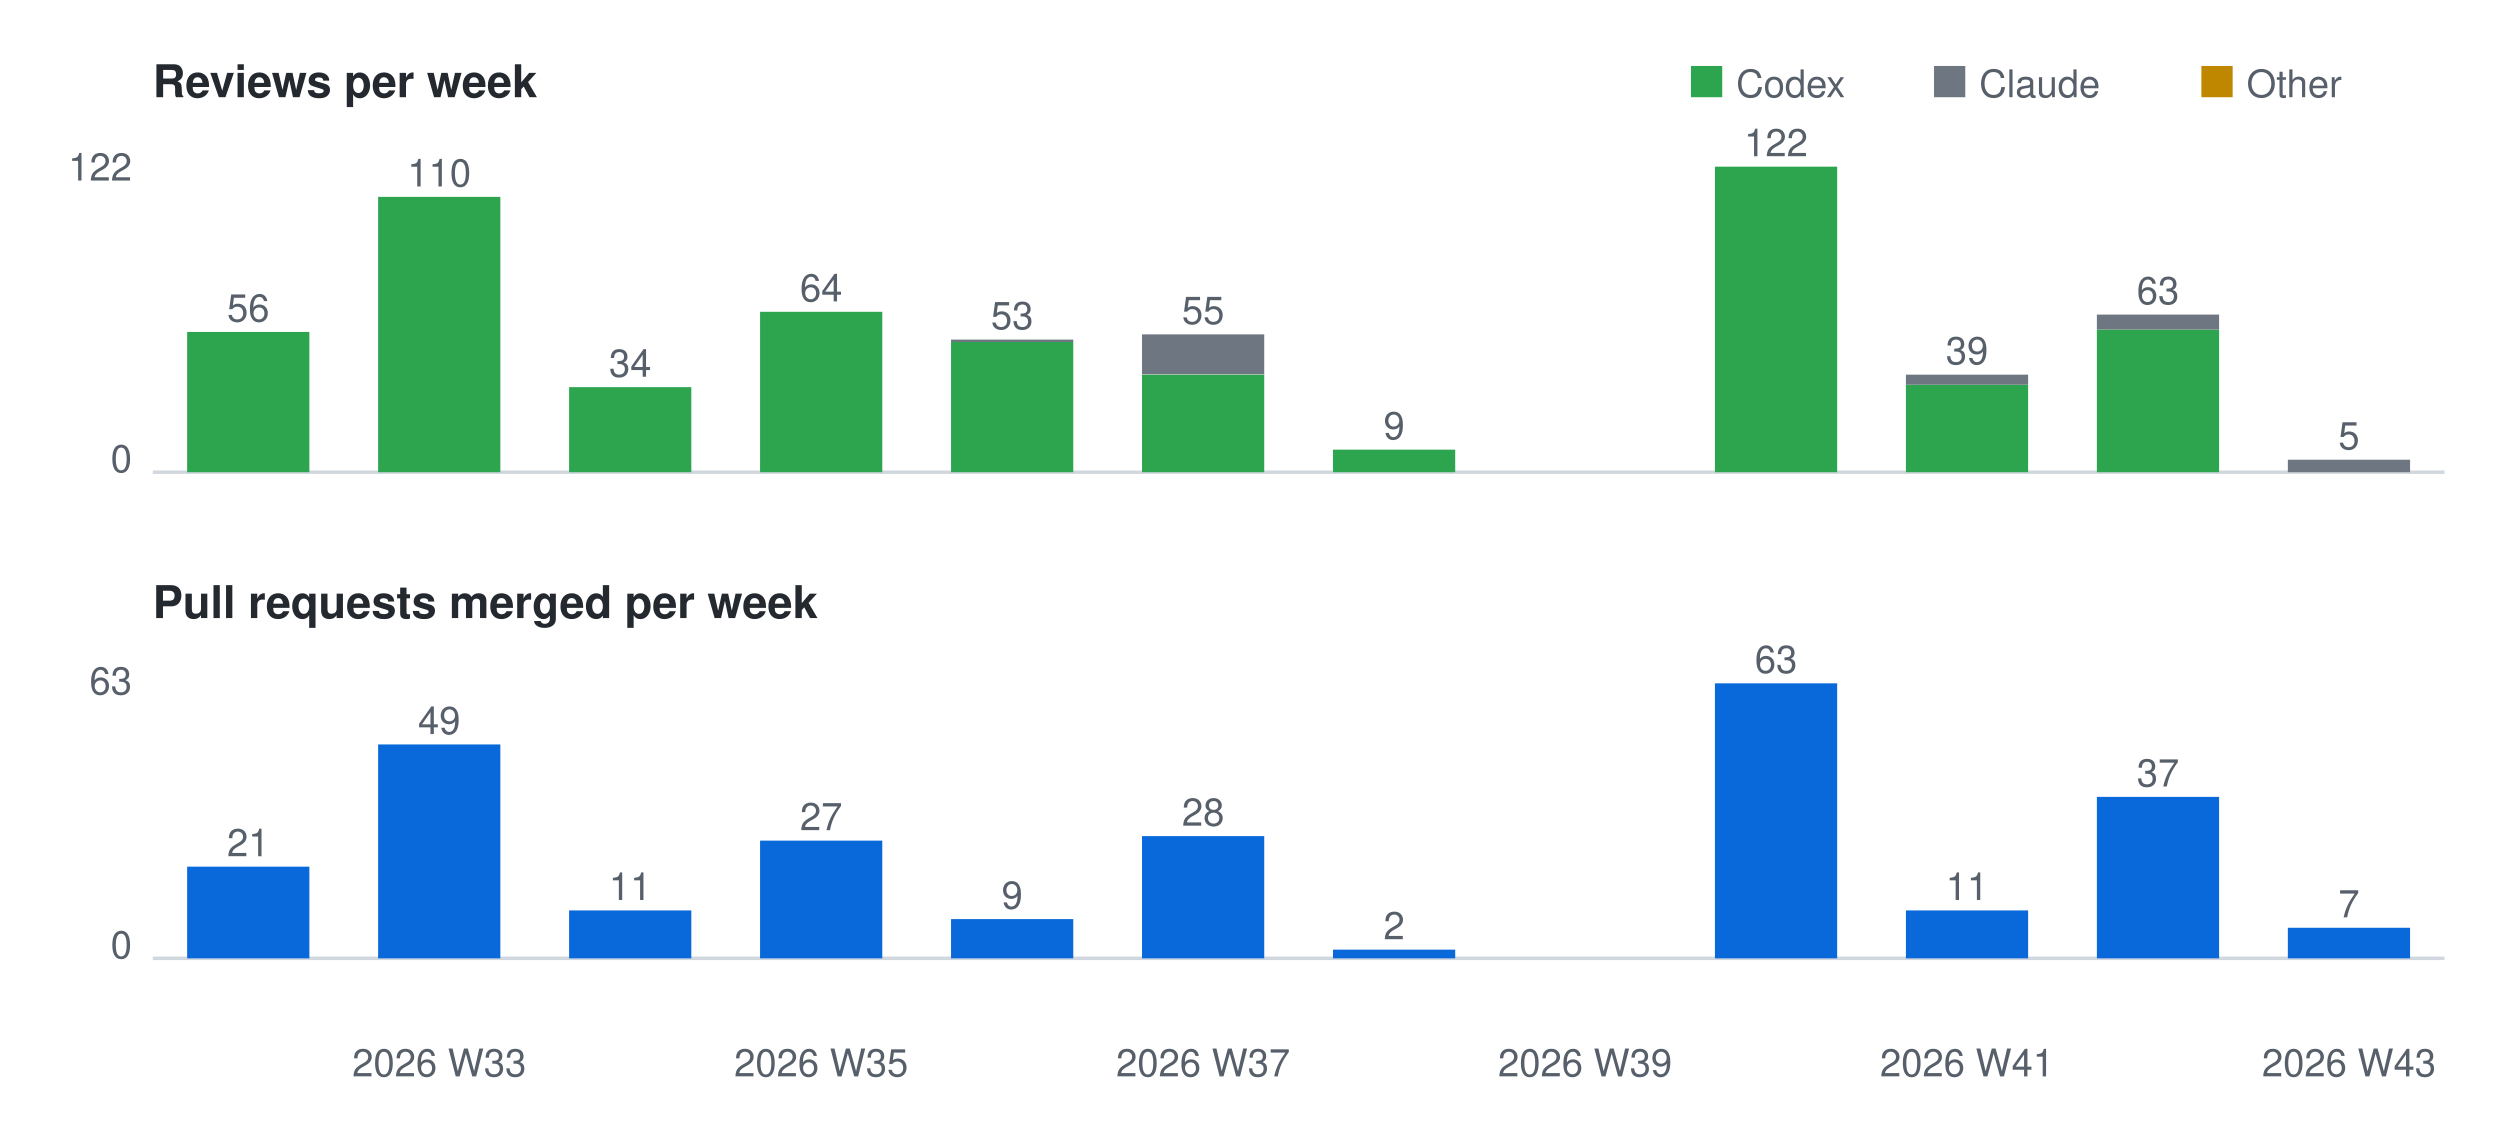
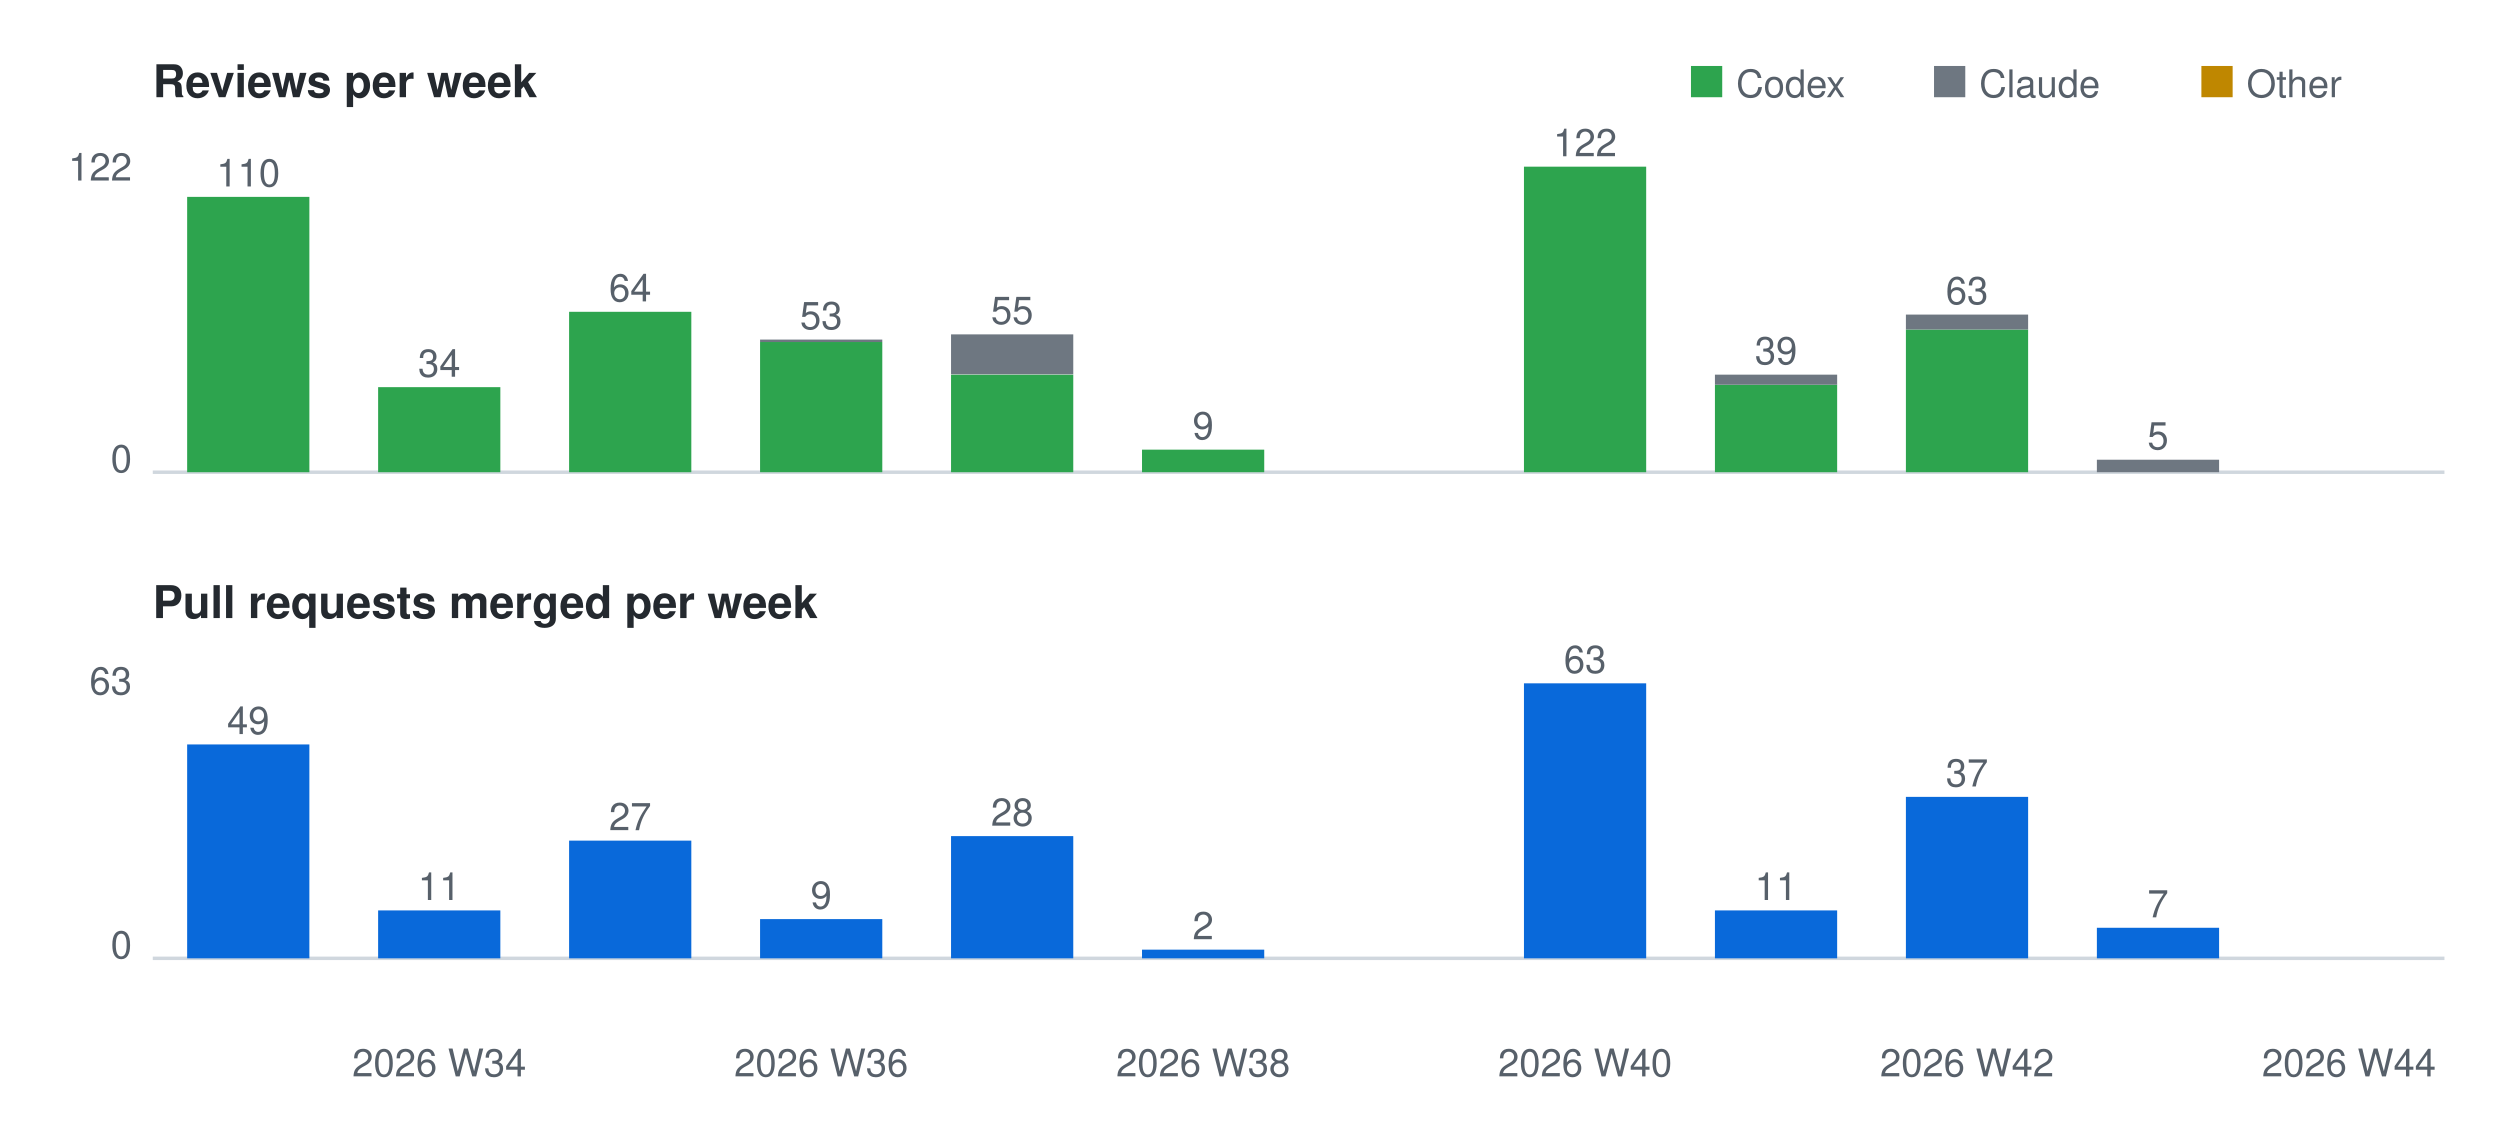
<svg xmlns="http://www.w3.org/2000/svg" width="720" height="330" viewBox="0 0 720 330" role="img" aria-label="Weekly reviews and merged pull requests">
  <style>text{font:11px -apple-system,Segoe UI,Helvetica,Arial,sans-serif;fill:#57606a}.t{font-size:13px;font-weight:600;fill:#24292f}.g{stroke:#d0d7de}.c{fill:#2da44e}.l{fill:#6e7781}.o{fill:#bf8700}.m{fill:#0969da}@media (prefers-color-scheme:dark){text{fill:#8b949e}.t{fill:#e6edf3}.g{stroke:#30363d}.c{fill:#3fb950}.l{fill:#8b949e}.o{fill:#d29922}.m{fill:#58a6ff}}</style>
  <text class="t" x="44" y="28">Reviews per week</text>
  <line class="g" x1="44" y1="136" x2="704" y2="136" />
  <text x="38" y="52" text-anchor="end">122</text>
  <text x="38" y="136" text-anchor="end">0</text>
-   <rect class="c" x="53.9" y="95.6" width="35.2" height="40.4" />
-   <text x="71.5" y="92.6" text-anchor="middle">56</text>
-   <rect class="c" x="108.9" y="56.7" width="35.2" height="79.3" />
-   <text x="126.5" y="53.7" text-anchor="middle">110</text>
-   <rect class="c" x="163.9" y="111.5" width="35.2" height="24.5" />
-   <text x="181.5" y="108.5" text-anchor="middle">34</text>
-   <rect class="c" x="218.9" y="89.8" width="35.2" height="46.2" />
-   <text x="236.5" y="86.8" text-anchor="middle">64</text>
-   <rect class="c" x="273.9" y="98.5" width="35.2" height="37.5" />
-   <rect class="l" x="273.9" y="97.8" width="35.2" height="0.7" />
-   <text x="291.5" y="94.8" text-anchor="middle">53</text>
-   <rect class="c" x="328.9" y="107.9" width="35.2" height="28.1" />
-   <rect class="l" x="328.9" y="96.3" width="35.2" height="11.5" />
-   <text x="346.5" y="93.3" text-anchor="middle">55</text>
-   <rect class="c" x="383.9" y="129.5" width="35.2" height="6.5" />
-   <text x="401.5" y="126.5" text-anchor="middle">9</text>
-   <rect class="c" x="493.9" y="48.0" width="35.2" height="88.0" />
-   <text x="511.5" y="45.0" text-anchor="middle">122</text>
-   <rect class="c" x="548.9" y="110.8" width="35.2" height="25.2" />
-   <rect class="l" x="548.9" y="107.9" width="35.2" height="2.9" />
-   <text x="566.5" y="104.9" text-anchor="middle">39</text>
-   <rect class="c" x="603.9" y="94.9" width="35.2" height="41.1" />
-   <rect class="l" x="603.9" y="90.6" width="35.2" height="4.3" />
-   <text x="621.5" y="87.6" text-anchor="middle">63</text>
-   <rect class="l" x="658.9" y="132.4" width="35.2" height="3.6" />
-   <text x="676.5" y="129.4" text-anchor="middle">5</text>
+   <rect class="c" x="53.9" y="56.7" width="35.2" height="79.3" />
+   <text x="71.5" y="53.7" text-anchor="middle">110</text>
+   <rect class="c" x="108.9" y="111.5" width="35.2" height="24.5" />
+   <text x="126.5" y="108.5" text-anchor="middle">34</text>
+   <rect class="c" x="163.9" y="89.8" width="35.2" height="46.2" />
+   <text x="181.5" y="86.8" text-anchor="middle">64</text>
+   <rect class="c" x="218.9" y="98.5" width="35.2" height="37.5" />
+   <rect class="l" x="218.9" y="97.8" width="35.2" height="0.7" />
+   <text x="236.5" y="94.8" text-anchor="middle">53</text>
+   <rect class="c" x="273.9" y="107.9" width="35.2" height="28.1" />
+   <rect class="l" x="273.9" y="96.3" width="35.2" height="11.5" />
+   <text x="291.5" y="93.3" text-anchor="middle">55</text>
+   <rect class="c" x="328.9" y="129.5" width="35.2" height="6.5" />
+   <text x="346.5" y="126.5" text-anchor="middle">9</text>
+   <rect class="c" x="438.9" y="48.0" width="35.2" height="88.0" />
+   <text x="456.5" y="45.0" text-anchor="middle">122</text>
+   <rect class="c" x="493.9" y="110.8" width="35.2" height="25.2" />
+   <rect class="l" x="493.9" y="107.9" width="35.2" height="2.9" />
+   <text x="511.5" y="104.9" text-anchor="middle">39</text>
+   <rect class="c" x="548.9" y="94.9" width="35.2" height="41.1" />
+   <rect class="l" x="548.9" y="90.6" width="35.2" height="4.3" />
+   <text x="566.5" y="87.6" text-anchor="middle">63</text>
+   <rect class="l" x="603.9" y="132.4" width="35.2" height="3.6" />
+   <text x="621.5" y="129.4" text-anchor="middle">5</text>
  <rect class="o" x="634" y="19" width="9" height="9" />
  <text x="647" y="28">Other</text>
  <rect class="l" x="557" y="19" width="9" height="9" />
  <text x="570" y="28">Claude</text>
  <rect class="c" x="487" y="19" width="9" height="9" />
  <text x="500" y="28">Codex</text>
  <text class="t" x="44" y="178">Pull requests merged per week</text>
  <line class="g" x1="44" y1="276" x2="704" y2="276" />
  <text x="38" y="200" text-anchor="end">63</text>
  <text x="38" y="276" text-anchor="end">0</text>
-   <rect class="m" x="53.9" y="249.6" width="35.2" height="26.4" />
-   <text x="71.5" y="246.6" text-anchor="middle">21</text>
-   <rect class="m" x="108.9" y="214.4" width="35.2" height="61.6" />
-   <text x="126.5" y="211.4" text-anchor="middle">49</text>
-   <rect class="m" x="163.9" y="262.2" width="35.2" height="13.8" />
-   <text x="181.5" y="259.2" text-anchor="middle">11</text>
-   <rect class="m" x="218.9" y="242.1" width="35.2" height="33.9" />
-   <text x="236.5" y="239.1" text-anchor="middle">27</text>
-   <rect class="m" x="273.9" y="264.7" width="35.2" height="11.3" />
-   <text x="291.5" y="261.7" text-anchor="middle">9</text>
-   <rect class="m" x="328.9" y="240.8" width="35.2" height="35.2" />
-   <text x="346.5" y="237.8" text-anchor="middle">28</text>
-   <rect class="m" x="383.9" y="273.5" width="35.2" height="2.5" />
-   <text x="401.5" y="270.5" text-anchor="middle">2</text>
-   <rect class="m" x="493.9" y="196.8" width="35.2" height="79.2" />
-   <text x="511.5" y="193.8" text-anchor="middle">63</text>
-   <rect class="m" x="548.9" y="262.2" width="35.2" height="13.8" />
-   <text x="566.5" y="259.2" text-anchor="middle">11</text>
-   <rect class="m" x="603.9" y="229.5" width="35.2" height="46.5" />
-   <text x="621.5" y="226.5" text-anchor="middle">37</text>
-   <rect class="m" x="658.9" y="267.2" width="35.2" height="8.8" />
-   <text x="676.5" y="264.2" text-anchor="middle">7</text>
-   <text x="126.5" y="310" text-anchor="middle">2026 W33</text>
-   <text x="236.5" y="310" text-anchor="middle">2026 W35</text>
-   <text x="346.5" y="310" text-anchor="middle">2026 W37</text>
-   <text x="456.5" y="310" text-anchor="middle">2026 W39</text>
-   <text x="566.5" y="310" text-anchor="middle">2026 W41</text>
-   <text x="676.5" y="310" text-anchor="middle">2026 W43</text>
+   <rect class="m" x="53.9" y="214.4" width="35.2" height="61.6" />
+   <text x="71.5" y="211.4" text-anchor="middle">49</text>
+   <rect class="m" x="108.9" y="262.2" width="35.2" height="13.8" />
+   <text x="126.5" y="259.2" text-anchor="middle">11</text>
+   <rect class="m" x="163.9" y="242.1" width="35.2" height="33.9" />
+   <text x="181.5" y="239.1" text-anchor="middle">27</text>
+   <rect class="m" x="218.9" y="264.7" width="35.2" height="11.3" />
+   <text x="236.5" y="261.7" text-anchor="middle">9</text>
+   <rect class="m" x="273.9" y="240.8" width="35.2" height="35.2" />
+   <text x="291.5" y="237.8" text-anchor="middle">28</text>
+   <rect class="m" x="328.9" y="273.5" width="35.2" height="2.5" />
+   <text x="346.5" y="270.5" text-anchor="middle">2</text>
+   <rect class="m" x="438.9" y="196.8" width="35.2" height="79.2" />
+   <text x="456.5" y="193.8" text-anchor="middle">63</text>
+   <rect class="m" x="493.9" y="262.2" width="35.2" height="13.8" />
+   <text x="511.5" y="259.2" text-anchor="middle">11</text>
+   <rect class="m" x="548.9" y="229.5" width="35.2" height="46.5" />
+   <text x="566.5" y="226.5" text-anchor="middle">37</text>
+   <rect class="m" x="603.9" y="267.2" width="35.2" height="8.8" />
+   <text x="621.5" y="264.2" text-anchor="middle">7</text>
+   <text x="126.5" y="310" text-anchor="middle">2026 W34</text>
+   <text x="236.5" y="310" text-anchor="middle">2026 W36</text>
+   <text x="346.5" y="310" text-anchor="middle">2026 W38</text>
+   <text x="456.5" y="310" text-anchor="middle">2026 W40</text>
+   <text x="566.5" y="310" text-anchor="middle">2026 W42</text>
+   <text x="676.5" y="310" text-anchor="middle">2026 W44</text>
</svg>
